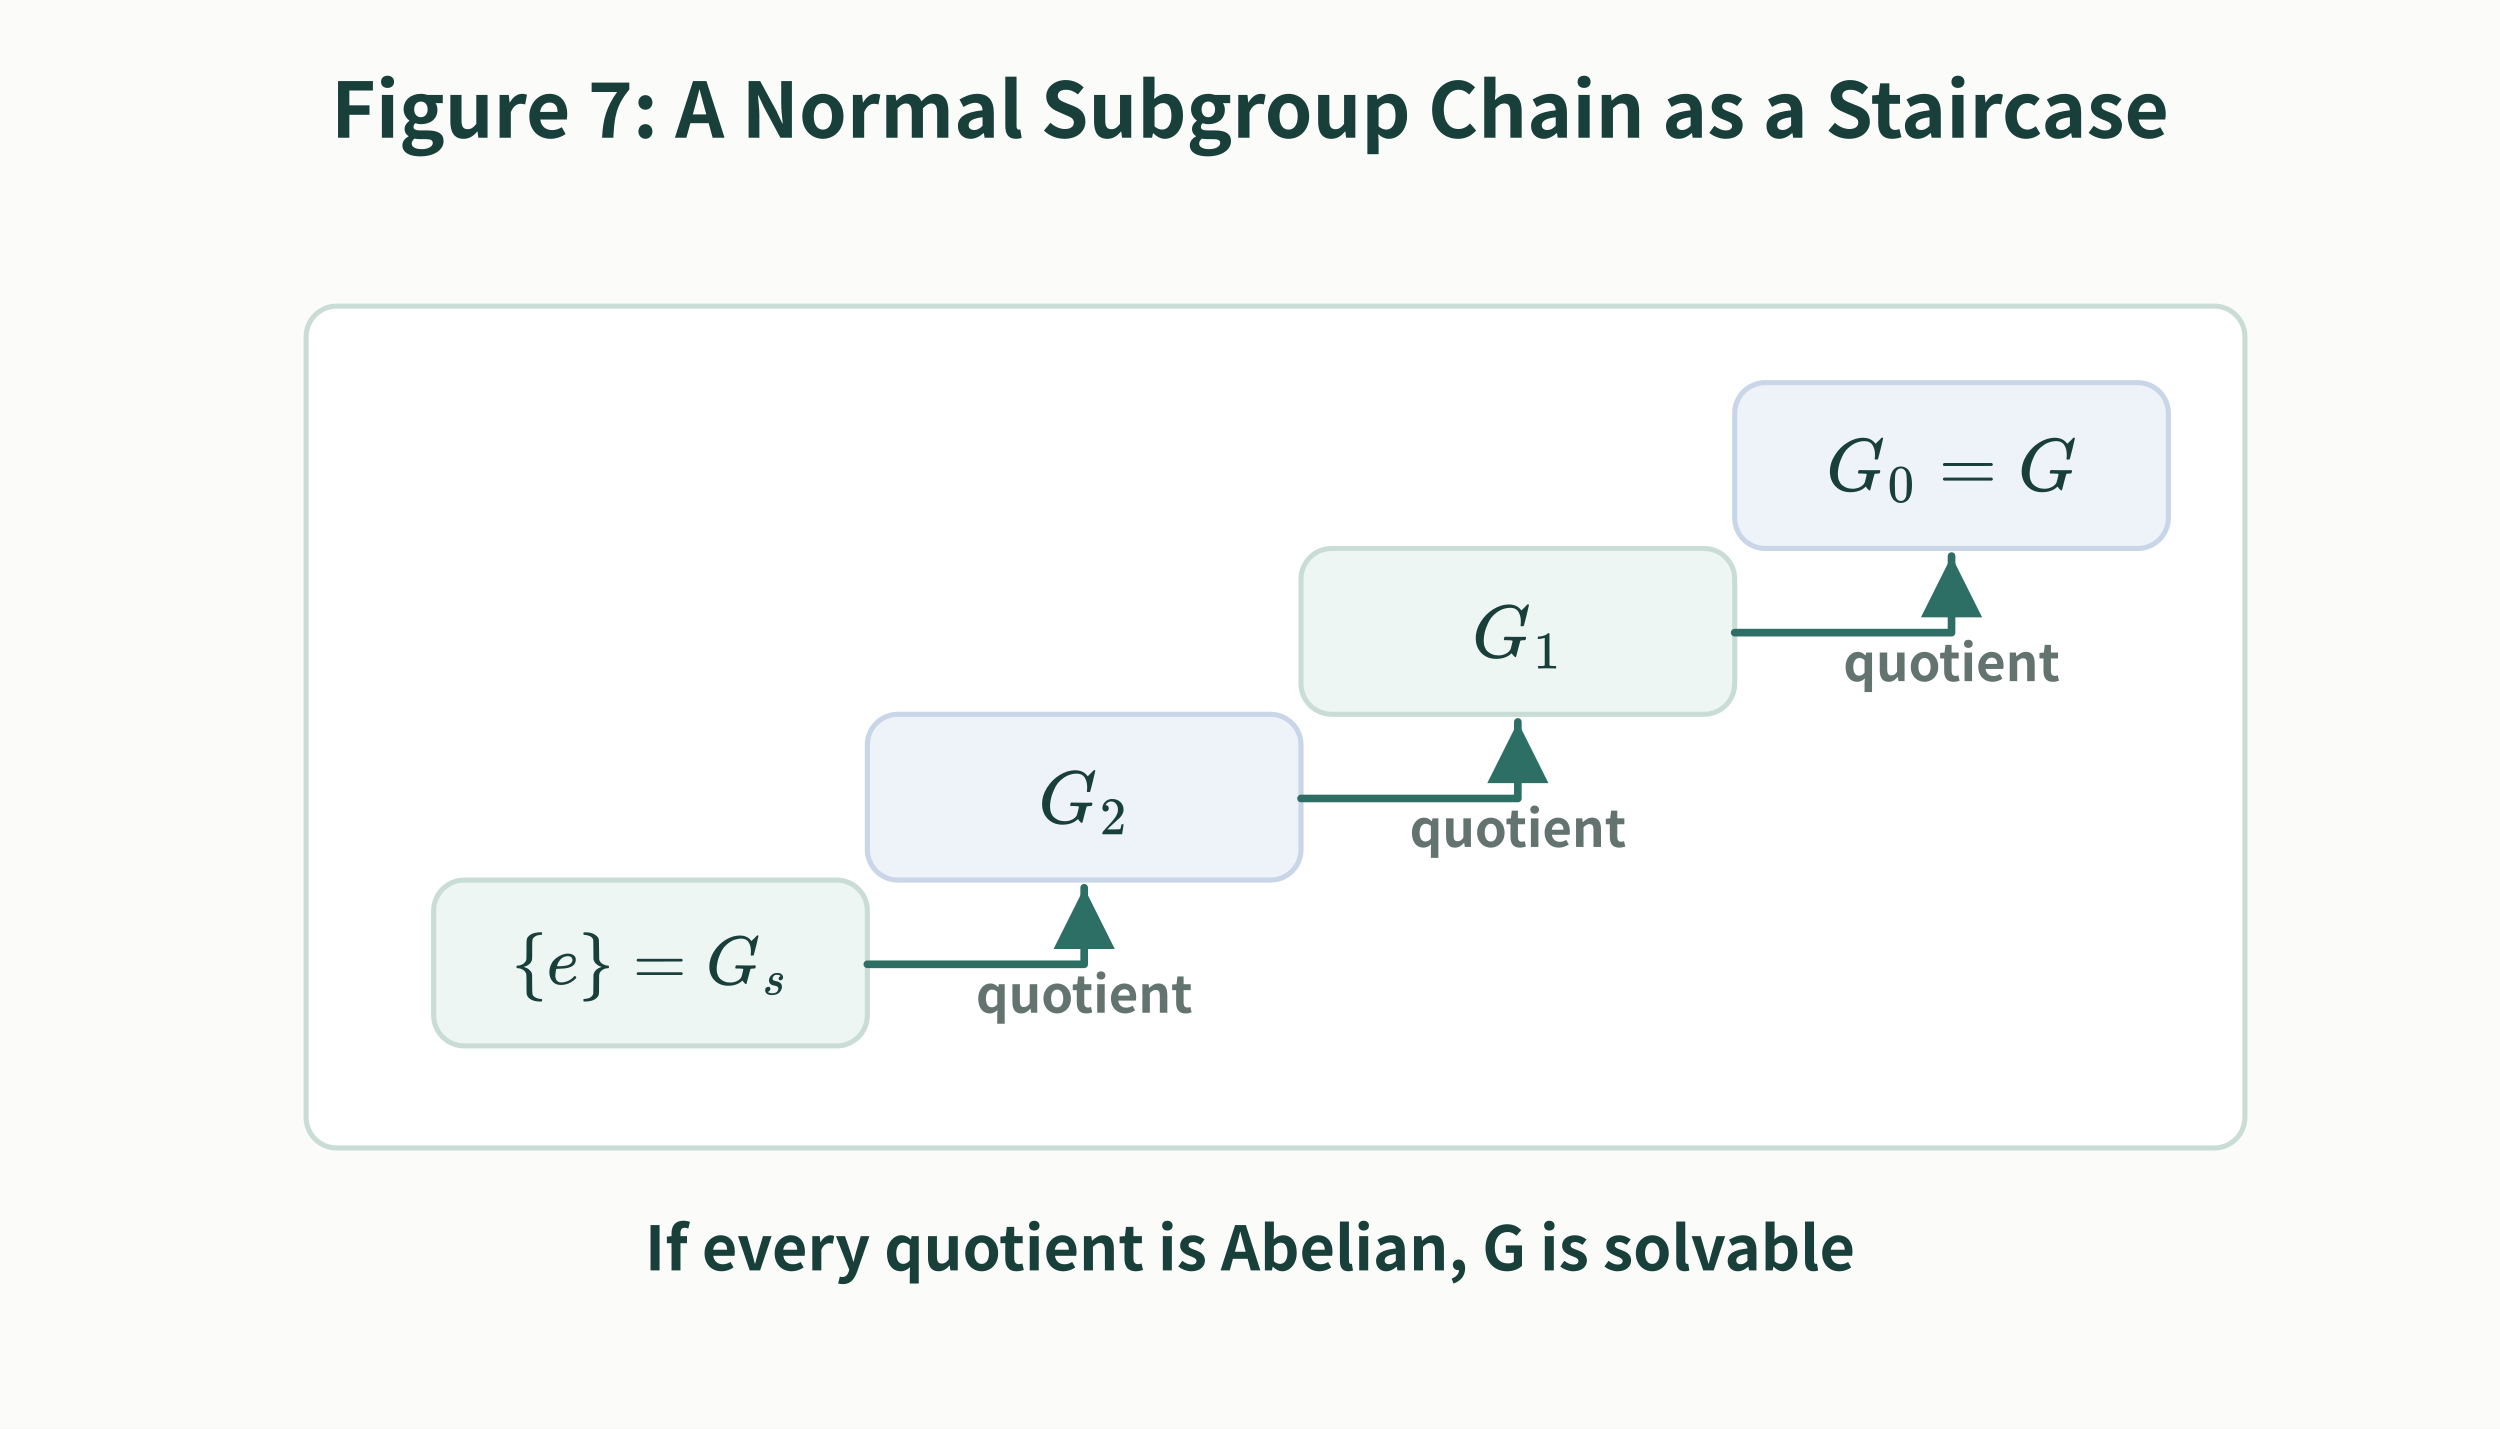
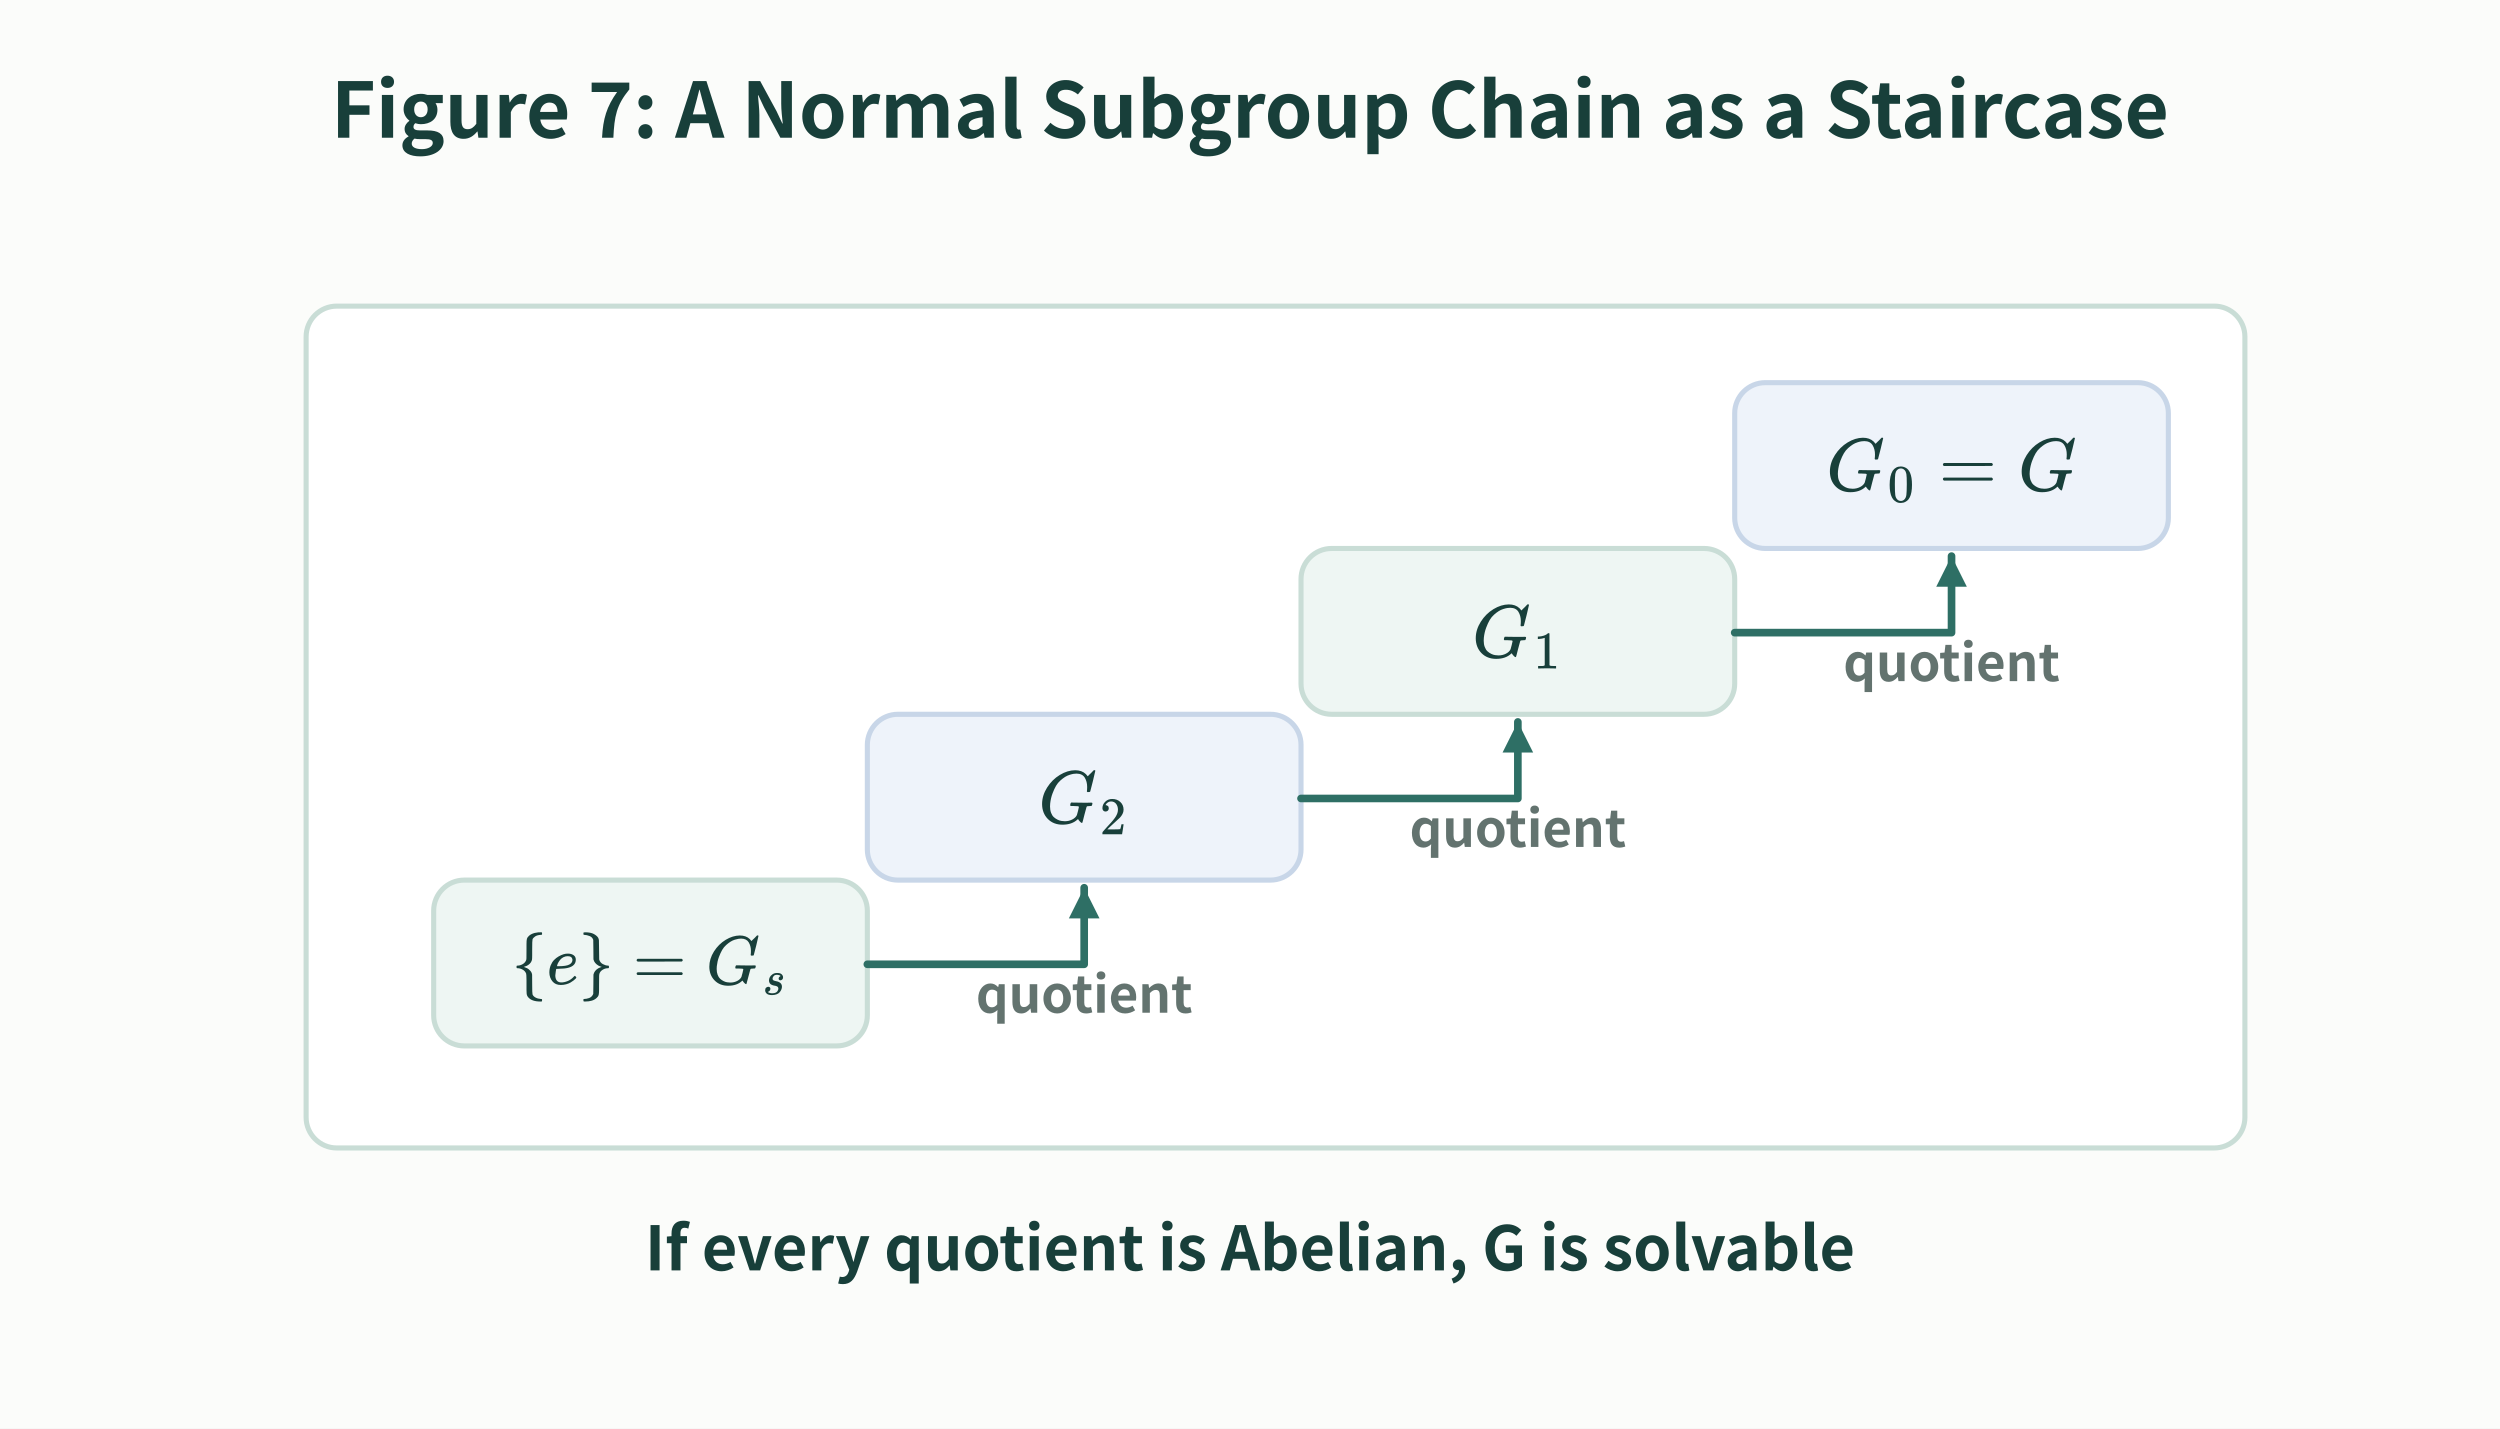
<svg xmlns="http://www.w3.org/2000/svg" width="980" height="560" viewBox="0 0 980 560" role="img" aria-label="Figure 7: A Normal Subgroup Chain as a Staircase">
  <rect width="100%" height="100%" fill="#fbfcfa" />
  <defs>
-     <marker id="arrow" markerWidth="12" markerHeight="12" refX="10" refY="6" orient="auto">
-       <path d="M2,2 L10,6 L2,10 Z" fill="#2e6f65" />
+     <marker id="arrow" markerWidth="6" markerHeight="6" refX="5" refY="3" orient="auto">
+       <path d="M1,1 L5,3 L1,5 Z" fill="#2e6f65" />
    </marker>
-     <marker id="arrowStart" markerWidth="12" markerHeight="12" refX="2" refY="6" orient="auto">
-       <path d="M10,2 L2,6 L10,10 Z" fill="#2e6f65" />
+     <marker id="arrowStart" markerWidth="6" markerHeight="6" refX="1" refY="3" orient="auto">
+       <path d="M5,1 L1,3 L5,5 Z" fill="#2e6f65" />
    </marker>
-     <marker id="arrowRed" markerWidth="12" markerHeight="12" refX="10" refY="6" orient="auto">
-       <path d="M2,2 L10,6 L2,10 Z" fill="#b85c5c" />
+     <marker id="arrowRed" markerWidth="6" markerHeight="6" refX="5" refY="3" orient="auto">
+       <path d="M1,1 L5,3 L1,5 Z" fill="#b85c5c" />
    </marker>
-     <marker id="arrowStartRed" markerWidth="12" markerHeight="12" refX="2" refY="6" orient="auto">
-       <path d="M10,2 L2,6 L10,10 Z" fill="#b85c5c" />
+     <marker id="arrowStartRed" markerWidth="6" markerHeight="6" refX="1" refY="3" orient="auto">
+       <path d="M5,1 L1,3 L5,5 Z" fill="#b85c5c" />
    </marker>
    <filter id="shadow" x="-20%" y="-20%" width="140%" height="140%">
      <feDropShadow dx="0" dy="3" stdDeviation="4" flood-color="#12332f" flood-opacity="0.12" />
    </filter>
  </defs>
  <text x="490.0" y="54" font-family="Microsoft YaHei, Noto Sans CJK SC, Arial, sans-serif" font-size="30" font-weight="700" fill="#183f3a" text-anchor="middle">Figure 7: A Normal Subgroup Chain as a Staircase</text>
  <rect x="120" y="120" width="760" height="330" rx="12" fill="#fff" stroke="#c9ddd6" stroke-width="2" />
  <rect x="170" y="345" width="170" height="65" rx="12" fill="#eef6f3" stroke="#c9ddd6" stroke-width="2" />
  <rect x="340" y="280" width="170" height="65" rx="12" fill="#eef3fa" stroke="#c8d6e8" stroke-width="2" />
  <rect x="510" y="215" width="170" height="65" rx="12" fill="#eef6f3" stroke="#c9ddd6" stroke-width="2" />
  <rect x="680" y="150" width="170" height="65" rx="12" fill="#eef3fa" stroke="#c8d6e8" stroke-width="2" />
  <svg x="200.70" y="365.46" width="108.60" height="27.14" viewBox="0 -750 4000.2 1000" color="#183f3a" overflow="visible">
    <g stroke="currentColor" fill="currentColor" stroke-width="0" transform="scale(1,-1)">
      <g data-mml-node="math">
        <g data-mml-node="mo">
          <path data-c="7B" d="M434 -231Q434 -244 428 -250H410Q281 -250 230 -184Q225 -177 222 -172T217 -161T213 -148T211 -133T210 -111T209 -84T209 -47T209 0Q209 21 209 53Q208 142 204 153Q203 154 203 155Q189 191 153 211T82 231Q71 231 68 234T65 250T68 266T82 269Q116 269 152 289T203 345Q208 356 208 377T209 529V579Q209 634 215 656T244 698Q270 724 324 740Q361 748 377 749Q379 749 390 749T408 750H428Q434 744 434 732Q434 719 431 716Q429 713 415 713Q362 710 332 689T296 647Q291 634 291 499V417Q291 370 288 353T271 314Q240 271 184 255L170 250L184 245Q202 239 220 230T262 196T290 137Q291 131 291 1Q291 -134 296 -147Q306 -174 339 -192T415 -213Q429 -213 431 -216Q434 -219 434 -231Z" />
        </g>
        <g data-mml-node="mi" transform="translate(500,0)">
          <path data-c="1D452" d="M39 168Q39 225 58 272T107 350T174 402T244 433T307 442H310Q355 442 388 420T421 355Q421 265 310 237Q261 224 176 223Q139 223 138 221Q138 219 132 186T125 128Q125 81 146 54T209 26T302 45T394 111Q403 121 406 121Q410 121 419 112T429 98T420 82T390 55T344 24T281 -1T205 -11Q126 -11 83 42T39 168ZM373 353Q367 405 305 405Q272 405 244 391T199 357T170 316T154 280T149 261Q149 260 169 260Q282 260 327 284T373 353Z" />
        </g>
        <g data-mml-node="mo" transform="translate(966,0)">
          <path data-c="7D" d="M65 731Q65 745 68 747T88 750Q171 750 216 725T279 670Q288 649 289 635T291 501Q292 362 293 357Q306 312 345 291T417 269Q428 269 431 266T434 250T431 234T417 231Q380 231 345 210T298 157Q293 143 292 121T291 -28V-79Q291 -134 285 -156T256 -198Q202 -250 89 -250Q71 -250 68 -247T65 -230Q65 -224 65 -223T66 -218T69 -214T77 -213Q91 -213 108 -210T146 -200T183 -177T207 -139Q208 -134 209 3L210 139Q223 196 280 230Q315 247 330 250Q305 257 280 270Q225 304 212 352L210 362L209 498Q208 635 207 640Q195 680 154 696T77 713Q68 713 67 716T65 731Z" />
        </g>
        <g data-mml-node="mo" transform="translate(1743.8,0)">
          <path data-c="3D" d="M56 347Q56 360 70 367H707Q722 359 722 347Q722 336 708 328L390 327H72Q56 332 56 347ZM56 153Q56 168 72 173H708Q722 163 722 153Q722 140 707 133H70Q56 140 56 153Z" />
        </g>
        <g data-mml-node="msub" transform="translate(2799.6,0)">
          <g data-mml-node="mi">
            <path data-c="1D43A" d="M50 252Q50 367 117 473T286 641T490 704Q580 704 633 653Q642 643 648 636T656 626L657 623Q660 623 684 649Q691 655 699 663T715 679T725 690L740 705H746Q760 705 760 698Q760 694 728 561Q692 422 692 421Q690 416 687 415T669 413H653Q647 419 647 422Q647 423 648 429T650 449T651 481Q651 552 619 605T510 659Q492 659 471 656T418 643T357 615T294 567T236 496T189 394T158 260Q156 242 156 221Q156 173 170 136T206 79T256 45T308 28T353 24Q407 24 452 47T514 106Q517 114 529 161T541 214Q541 222 528 224T468 227H431Q425 233 425 235T427 254Q431 267 437 273H454Q494 271 594 271Q634 271 659 271T695 272T707 272Q721 272 721 263Q721 261 719 249Q714 230 709 228Q706 227 694 227Q674 227 653 224Q646 221 643 215T629 164Q620 131 614 108Q589 6 586 3Q584 1 581 1Q571 1 553 21T530 52Q530 53 528 52T522 47Q448 -22 322 -22Q201 -22 126 55T50 252Z" />
          </g>
          <g data-mml-node="mi" transform="translate(819,-150) scale(0.707)">
            <path data-c="1D460" d="M131 289Q131 321 147 354T203 415T300 442Q362 442 390 415T419 355Q419 323 402 308T364 292Q351 292 340 300T328 326Q328 342 337 354T354 372T367 378Q368 378 368 379Q368 382 361 388T336 399T297 405Q249 405 227 379T204 326Q204 301 223 291T278 274T330 259Q396 230 396 163Q396 135 385 107T352 51T289 7T195 -10Q118 -10 86 19T53 87Q53 126 74 143T118 160Q133 160 146 151T160 120Q160 94 142 76T111 58Q109 57 108 57T107 55Q108 52 115 47T146 34T201 27Q237 27 263 38T301 66T318 97T323 122Q323 150 302 164T254 181T195 196T148 231Q131 256 131 289Z" />
          </g>
        </g>
      </g>
    </g>
  </svg>
  <svg x="407.02" y="301.90" width="35.96" height="25.14" viewBox="0 -705 1222.6 855" color="#183f3a" overflow="visible">
    <g stroke="currentColor" fill="currentColor" stroke-width="0" transform="scale(1,-1)">
      <g data-mml-node="math">
        <g data-mml-node="msub">
          <g data-mml-node="mi">
            <path data-c="1D43A" d="M50 252Q50 367 117 473T286 641T490 704Q580 704 633 653Q642 643 648 636T656 626L657 623Q660 623 684 649Q691 655 699 663T715 679T725 690L740 705H746Q760 705 760 698Q760 694 728 561Q692 422 692 421Q690 416 687 415T669 413H653Q647 419 647 422Q647 423 648 429T650 449T651 481Q651 552 619 605T510 659Q492 659 471 656T418 643T357 615T294 567T236 496T189 394T158 260Q156 242 156 221Q156 173 170 136T206 79T256 45T308 28T353 24Q407 24 452 47T514 106Q517 114 529 161T541 214Q541 222 528 224T468 227H431Q425 233 425 235T427 254Q431 267 437 273H454Q494 271 594 271Q634 271 659 271T695 272T707 272Q721 272 721 263Q721 261 719 249Q714 230 709 228Q706 227 694 227Q674 227 653 224Q646 221 643 215T629 164Q620 131 614 108Q589 6 586 3Q584 1 581 1Q571 1 553 21T530 52Q530 53 528 52T522 47Q448 -22 322 -22Q201 -22 126 55T50 252Z" />
          </g>
          <g data-mml-node="mn" transform="translate(819,-150) scale(0.707)">
            <path data-c="32" d="M109 429Q82 429 66 447T50 491Q50 562 103 614T235 666Q326 666 387 610T449 465Q449 422 429 383T381 315T301 241Q265 210 201 149L142 93L218 92Q375 92 385 97Q392 99 409 186V189H449V186Q448 183 436 95T421 3V0H50V19V31Q50 38 56 46T86 81Q115 113 136 137Q145 147 170 174T204 211T233 244T261 278T284 308T305 340T320 369T333 401T340 431T343 464Q343 527 309 573T212 619Q179 619 154 602T119 569T109 550Q109 549 114 549Q132 549 151 535T170 489Q170 464 154 447T109 429Z" />
          </g>
        </g>
      </g>
    </g>
  </svg>
  <svg x="577.02" y="236.90" width="35.96" height="25.14" viewBox="0 -705 1222.6 855" color="#183f3a" overflow="visible">
    <g stroke="currentColor" fill="currentColor" stroke-width="0" transform="scale(1,-1)">
      <g data-mml-node="math">
        <g data-mml-node="msub">
          <g data-mml-node="mi">
            <path data-c="1D43A" d="M50 252Q50 367 117 473T286 641T490 704Q580 704 633 653Q642 643 648 636T656 626L657 623Q660 623 684 649Q691 655 699 663T715 679T725 690L740 705H746Q760 705 760 698Q760 694 728 561Q692 422 692 421Q690 416 687 415T669 413H653Q647 419 647 422Q647 423 648 429T650 449T651 481Q651 552 619 605T510 659Q492 659 471 656T418 643T357 615T294 567T236 496T189 394T158 260Q156 242 156 221Q156 173 170 136T206 79T256 45T308 28T353 24Q407 24 452 47T514 106Q517 114 529 161T541 214Q541 222 528 224T468 227H431Q425 233 425 235T427 254Q431 267 437 273H454Q494 271 594 271Q634 271 659 271T695 272T707 272Q721 272 721 263Q721 261 719 249Q714 230 709 228Q706 227 694 227Q674 227 653 224Q646 221 643 215T629 164Q620 131 614 108Q589 6 586 3Q584 1 581 1Q571 1 553 21T530 52Q530 53 528 52T522 47Q448 -22 322 -22Q201 -22 126 55T50 252Z" />
          </g>
          <g data-mml-node="mn" transform="translate(819,-150) scale(0.707)">
            <path data-c="31" d="M213 578L200 573Q186 568 160 563T102 556H83V602H102Q149 604 189 617T245 641T273 663Q275 666 285 666Q294 666 302 660V361L303 61Q310 54 315 52T339 48T401 46H427V0H416Q395 3 257 3Q121 3 100 0H88V46H114Q136 46 152 46T177 47T193 50T201 52T207 57T213 61V578Z" />
          </g>
        </g>
      </g>
    </g>
  </svg>
  <svg x="715.85" y="171.56" width="98.29" height="25.61" viewBox="0 -705 3342.1 870.6" color="#183f3a" overflow="visible">
    <g stroke="currentColor" fill="currentColor" stroke-width="0" transform="scale(1,-1)">
      <g data-mml-node="math">
        <g data-mml-node="msub">
          <g data-mml-node="mi">
            <path data-c="1D43A" d="M50 252Q50 367 117 473T286 641T490 704Q580 704 633 653Q642 643 648 636T656 626L657 623Q660 623 684 649Q691 655 699 663T715 679T725 690L740 705H746Q760 705 760 698Q760 694 728 561Q692 422 692 421Q690 416 687 415T669 413H653Q647 419 647 422Q647 423 648 429T650 449T651 481Q651 552 619 605T510 659Q492 659 471 656T418 643T357 615T294 567T236 496T189 394T158 260Q156 242 156 221Q156 173 170 136T206 79T256 45T308 28T353 24Q407 24 452 47T514 106Q517 114 529 161T541 214Q541 222 528 224T468 227H431Q425 233 425 235T427 254Q431 267 437 273H454Q494 271 594 271Q634 271 659 271T695 272T707 272Q721 272 721 263Q721 261 719 249Q714 230 709 228Q706 227 694 227Q674 227 653 224Q646 221 643 215T629 164Q620 131 614 108Q589 6 586 3Q584 1 581 1Q571 1 553 21T530 52Q530 53 528 52T522 47Q448 -22 322 -22Q201 -22 126 55T50 252Z" />
          </g>
          <g data-mml-node="mn" transform="translate(819,-150) scale(0.707)">
            <path data-c="30" d="M96 585Q152 666 249 666Q297 666 345 640T423 548Q460 465 460 320Q460 165 417 83Q397 41 362 16T301 -15T250 -22Q224 -22 198 -16T137 16T82 83Q39 165 39 320Q39 494 96 585ZM321 597Q291 629 250 629Q208 629 178 597Q153 571 145 525T137 333Q137 175 145 125T181 46Q209 16 250 16Q290 16 318 46Q347 76 354 130T362 333Q362 478 354 524T321 597Z" />
          </g>
        </g>
        <g data-mml-node="mo" transform="translate(1500.3,0)">
          <path data-c="3D" d="M56 347Q56 360 70 367H707Q722 359 722 347Q722 336 708 328L390 327H72Q56 332 56 347ZM56 153Q56 168 72 173H708Q722 163 722 153Q722 140 707 133H70Q56 140 56 153Z" />
        </g>
        <g data-mml-node="mi" transform="translate(2556.1,0)">
          <path data-c="1D43A" d="M50 252Q50 367 117 473T286 641T490 704Q580 704 633 653Q642 643 648 636T656 626L657 623Q660 623 684 649Q691 655 699 663T715 679T725 690L740 705H746Q760 705 760 698Q760 694 728 561Q692 422 692 421Q690 416 687 415T669 413H653Q647 419 647 422Q647 423 648 429T650 449T651 481Q651 552 619 605T510 659Q492 659 471 656T418 643T357 615T294 567T236 496T189 394T158 260Q156 242 156 221Q156 173 170 136T206 79T256 45T308 28T353 24Q407 24 452 47T514 106Q517 114 529 161T541 214Q541 222 528 224T468 227H431Q425 233 425 235T427 254Q431 267 437 273H454Q494 271 594 271Q634 271 659 271T695 272T707 272Q721 272 721 263Q721 261 719 249Q714 230 709 228Q706 227 694 227Q674 227 653 224Q646 221 643 215T629 164Q620 131 614 108Q589 6 586 3Q584 1 581 1Q571 1 553 21T530 52Q530 53 528 52T522 47Q448 -22 322 -22Q201 -22 126 55T50 252Z" />
        </g>
      </g>
    </g>
  </svg>
  <path d="M340 378 L425 378 L425 348" fill="none" stroke="#2e6f65" stroke-width="3" stroke-linecap="round" stroke-linejoin="round" marker-end="url(#arrow)" />
  <path d="M510 313 L595 313 L595 283" fill="none" stroke="#2e6f65" stroke-width="3" stroke-linecap="round" stroke-linejoin="round" marker-end="url(#arrow)" />
  <path d="M680 248 L765 248 L765 218" fill="none" stroke="#2e6f65" stroke-width="3" stroke-linecap="round" stroke-linejoin="round" marker-end="url(#arrow)" />
  <text x="425" y="397" font-family="Microsoft YaHei, Noto Sans CJK SC, Arial, sans-serif" font-size="20" font-weight="700" fill="#63736f" text-anchor="middle">quotient</text>
  <text x="595" y="332" font-family="Microsoft YaHei, Noto Sans CJK SC, Arial, sans-serif" font-size="20" font-weight="700" fill="#63736f" text-anchor="middle">quotient</text>
  <text x="765" y="267" font-family="Microsoft YaHei, Noto Sans CJK SC, Arial, sans-serif" font-size="20" font-weight="700" fill="#63736f" text-anchor="middle">quotient</text>
  <text x="490" y="498" font-family="Microsoft YaHei, Noto Sans CJK SC, Arial, sans-serif" font-size="24" font-weight="700" fill="#183f3a" text-anchor="middle">If every quotient is Abelian, G is solvable</text>
</svg>
